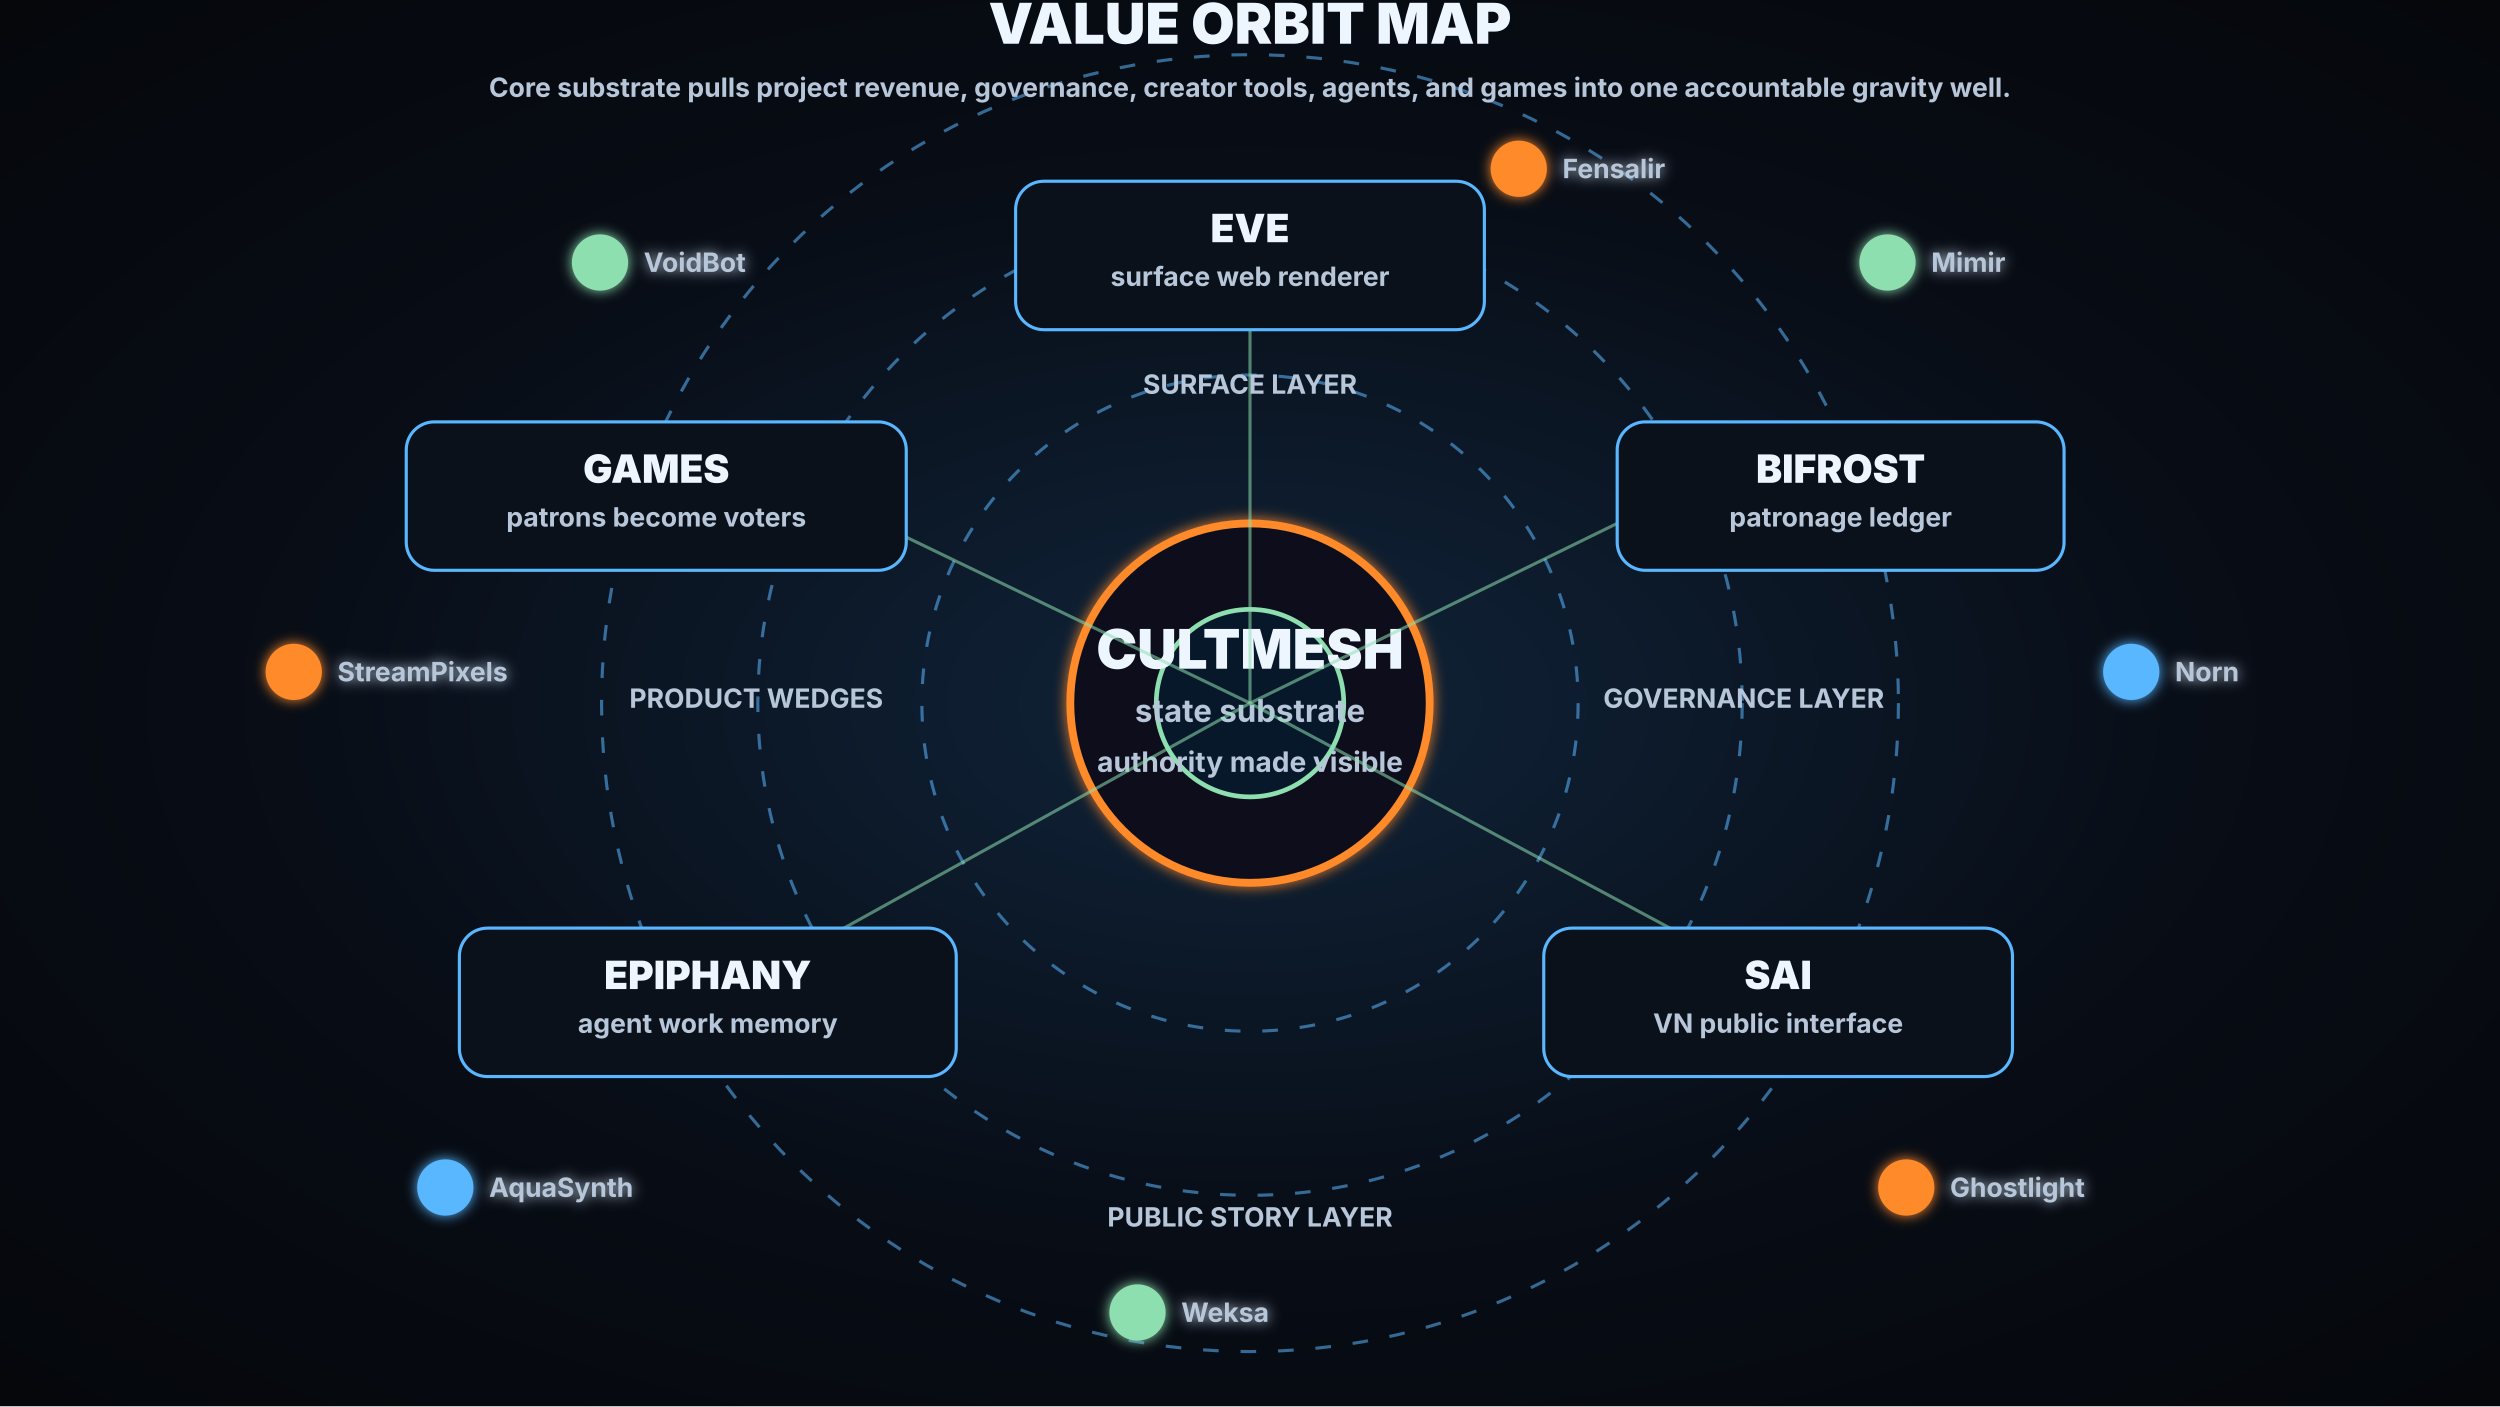
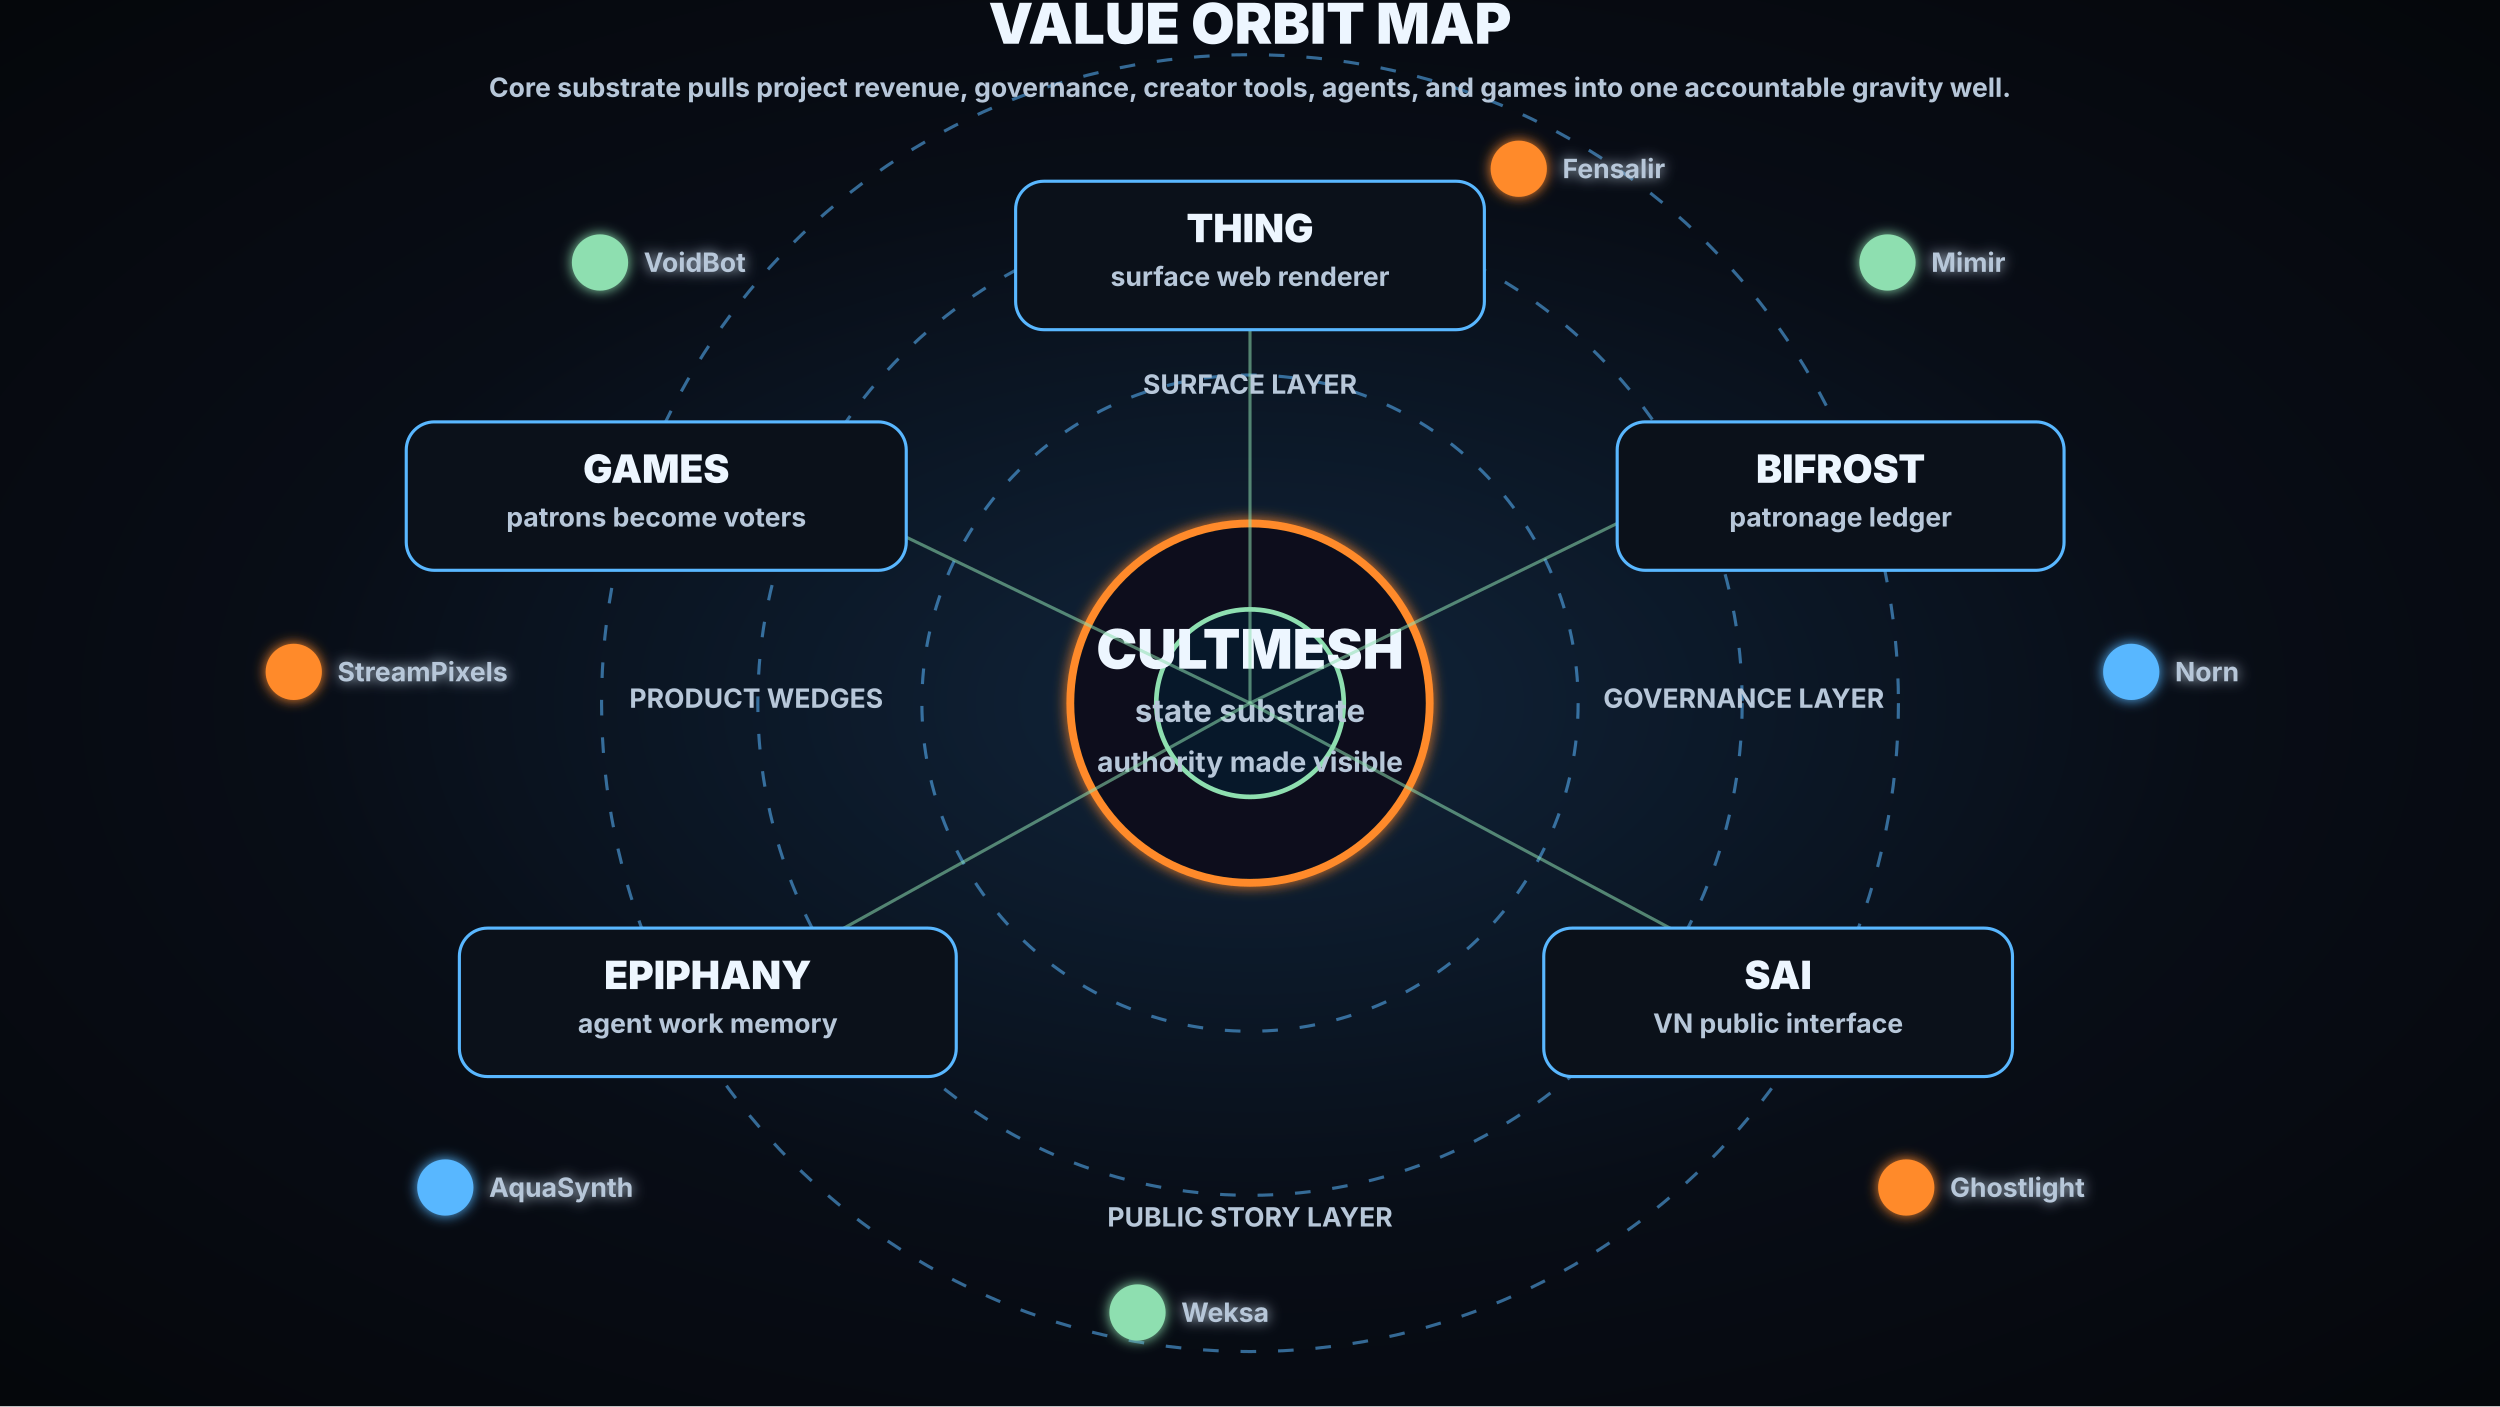
<svg xmlns="http://www.w3.org/2000/svg" width="1600" height="900" viewBox="0 0 1600 900" role="img" aria-labelledby="title desc">
  <defs>
    <radialGradient id="bg" cx="50%" cy="50%" r="70%">
      <stop offset="0" stop-color="#10243a" />
      <stop offset="0.55" stop-color="#080d16" />
      <stop offset="1" stop-color="#05070b" />
    </radialGradient>
    <filter id="glow" x="-30%" y="-30%" width="160%" height="160%">
      <feGaussianBlur stdDeviation="4" result="blur" />
      <feMerge>
        <feMergeNode in="blur" />
        <feMergeNode in="SourceGraphic" />
      </feMerge>
    </filter>
    <style>
      .label{font-family:Inter,Segoe UI,Arial,sans-serif;font-weight:850;fill:#edf6ff}
      .small{font-family:Inter,Segoe UI,Arial,sans-serif;font-weight:700;fill:#b7c7d9}
      .orbit{fill:none;stroke:#59b7ff;stroke-width:2;stroke-dasharray:10 14;opacity:.55}
      .line{stroke:#8edfb0;stroke-width:2;opacity:.55}
      .chip{fill:#0b111a;stroke:#59b7ff;stroke-width:2}
    </style>
  </defs>
  <rect width="1600" height="900" fill="url(#bg)" />
  <circle cx="800" cy="450" r="115" fill="#0b111a" stroke="#ff8a2a" stroke-width="5" filter="url(#glow)" />
  <circle cx="800" cy="450" r="60" fill="#07182a" stroke="#8edfb0" stroke-width="3" />
  <text x="800" y="428" text-anchor="middle" class="label" font-size="35">CULTMESH</text>
  <text x="800" y="462" text-anchor="middle" class="small" font-size="20">state substrate</text>
  <text x="800" y="494" text-anchor="middle" class="small" font-size="18">authority made visible</text>
  <circle class="orbit" cx="800" cy="450" r="210" />
  <circle class="orbit" cx="800" cy="450" r="315" />
  <circle class="orbit" cx="800" cy="450" r="415" />
  <line class="line" x1="800" y1="450" x2="800" y2="200" />
  <line class="line" x1="800" y1="450" x2="1086" y2="310" />
  <line class="line" x1="800" y1="450" x2="1080" y2="600" />
  <line class="line" x1="800" y1="450" x2="522" y2="604" />
  <line class="line" x1="800" y1="450" x2="510" y2="310" />
  <g transform="translate(650 116)">
    <rect class="chip" width="300" height="95" rx="18" />
-     <text x="150" y="39" text-anchor="middle" class="label" font-size="25">EVE</text>
+     <text x="150" y="39" text-anchor="middle" class="label" font-size="25">THING</text>
    <text x="150" y="67" text-anchor="middle" class="small" font-size="17">surface web renderer</text>
  </g>
  <g transform="translate(1035 270)">
    <rect class="chip" width="286" height="95" rx="18" />
    <text x="143" y="39" text-anchor="middle" class="label" font-size="25">BIFROST</text>
    <text x="143" y="67" text-anchor="middle" class="small" font-size="17">patronage ledger</text>
  </g>
  <g transform="translate(988 594)">
    <rect class="chip" width="300" height="95" rx="18" />
    <text x="150" y="39" text-anchor="middle" class="label" font-size="25">SAI</text>
    <text x="150" y="67" text-anchor="middle" class="small" font-size="17">VN public interface</text>
  </g>
  <g transform="translate(294 594)">
    <rect class="chip" width="318" height="95" rx="18" />
    <text x="159" y="39" text-anchor="middle" class="label" font-size="25">EPIPHANY</text>
    <text x="159" y="67" text-anchor="middle" class="small" font-size="17">agent work memory</text>
  </g>
  <g transform="translate(260 270)">
    <rect class="chip" width="320" height="95" rx="18" />
    <text x="160" y="39" text-anchor="middle" class="label" font-size="25">GAMES</text>
    <text x="160" y="67" text-anchor="middle" class="small" font-size="17">patrons become voters</text>
  </g>
  <g class="small" font-size="17">
    <text x="800" y="28" text-anchor="middle" class="label" font-size="36">VALUE ORBIT MAP</text>
    <text x="800" y="62" text-anchor="middle">Core substrate pulls project revenue, governance, creator tools, agents, and games into one accountable gravity well.</text>
    <text x="800" y="252" text-anchor="middle">SURFACE LAYER</text>
    <text x="1116" y="453" text-anchor="middle">GOVERNANCE LAYER</text>
    <text x="800" y="785" text-anchor="middle">PUBLIC STORY LAYER</text>
    <text x="484" y="453" text-anchor="middle">PRODUCT WEDGES</text>
  </g>
  <g filter="url(#glow)">
    <circle cx="972" cy="108" r="18" fill="#ff8a2a" />
    <text x="1000" y="114" class="small" font-size="17">Fensalir</text>
    <circle cx="1208" cy="168" r="18" fill="#8edfb0" />
    <text x="1236" y="174" class="small" font-size="17">Mimir</text>
    <circle cx="1364" cy="430" r="18" fill="#59b7ff" />
    <text x="1392" y="436" class="small" font-size="17">Norn</text>
    <circle cx="1220" cy="760" r="18" fill="#ff8a2a" />
    <text x="1248" y="766" class="small" font-size="17">Ghostlight</text>
    <circle cx="728" cy="840" r="18" fill="#8edfb0" />
    <text x="756" y="846" class="small" font-size="17">Weksa</text>
    <circle cx="285" cy="760" r="18" fill="#59b7ff" />
    <text x="313" y="766" class="small" font-size="17">AquaSynth</text>
    <circle cx="188" cy="430" r="18" fill="#ff8a2a" />
    <text x="216" y="436" class="small" font-size="17">StreamPixels</text>
    <circle cx="384" cy="168" r="18" fill="#8edfb0" />
    <text x="412" y="174" class="small" font-size="17">VoidBot</text>
  </g>
</svg>
